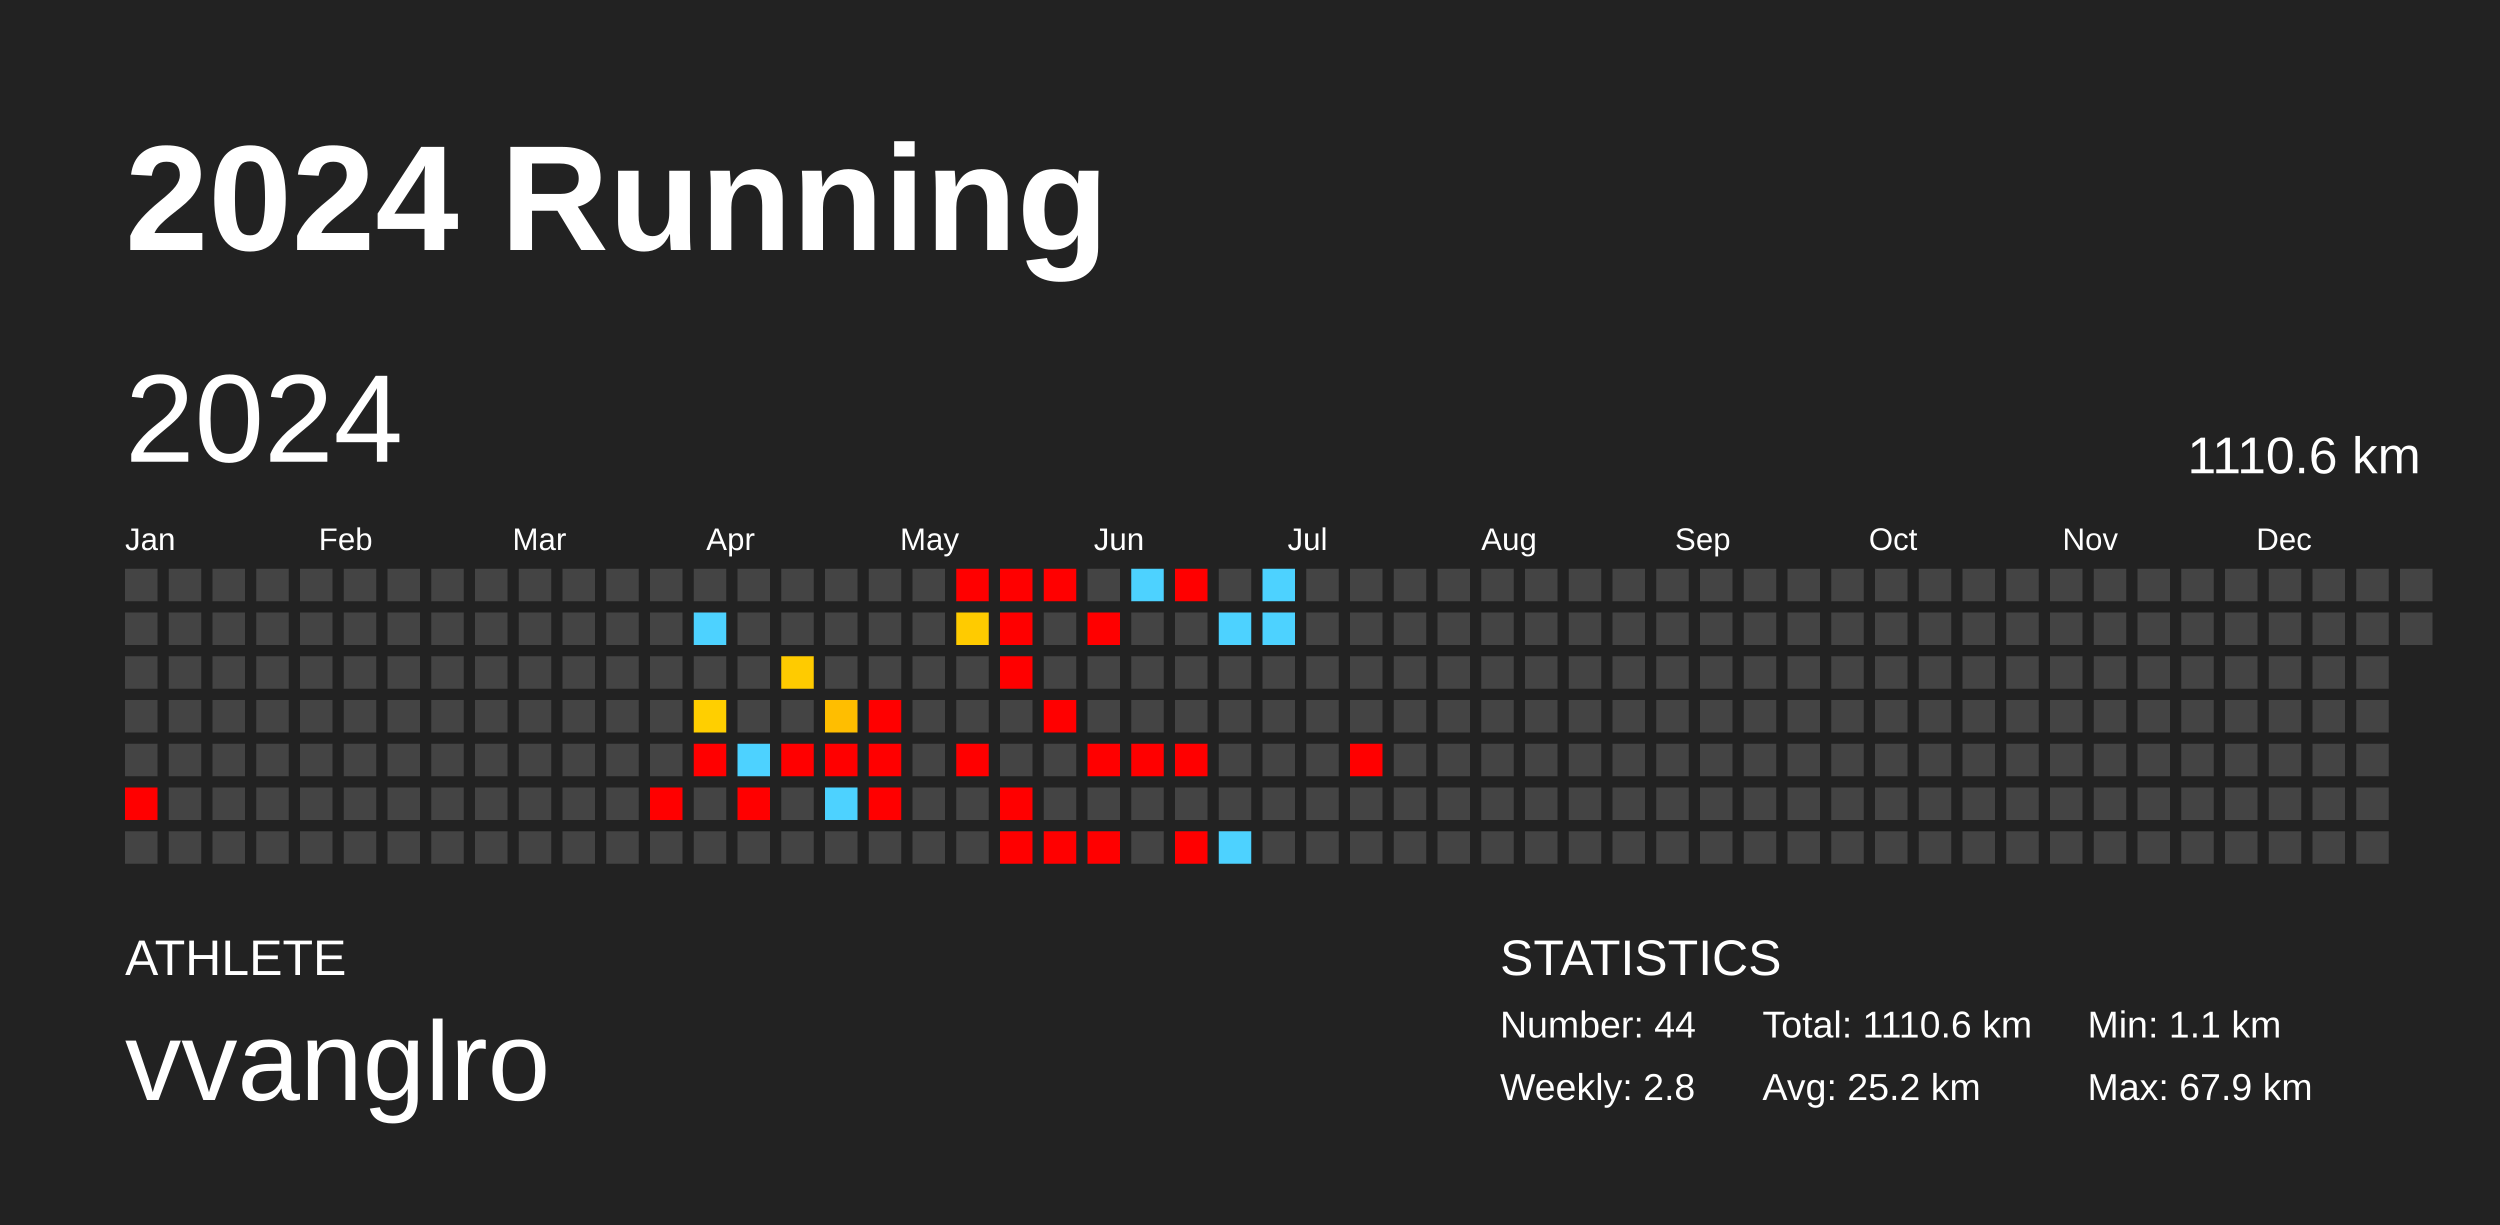
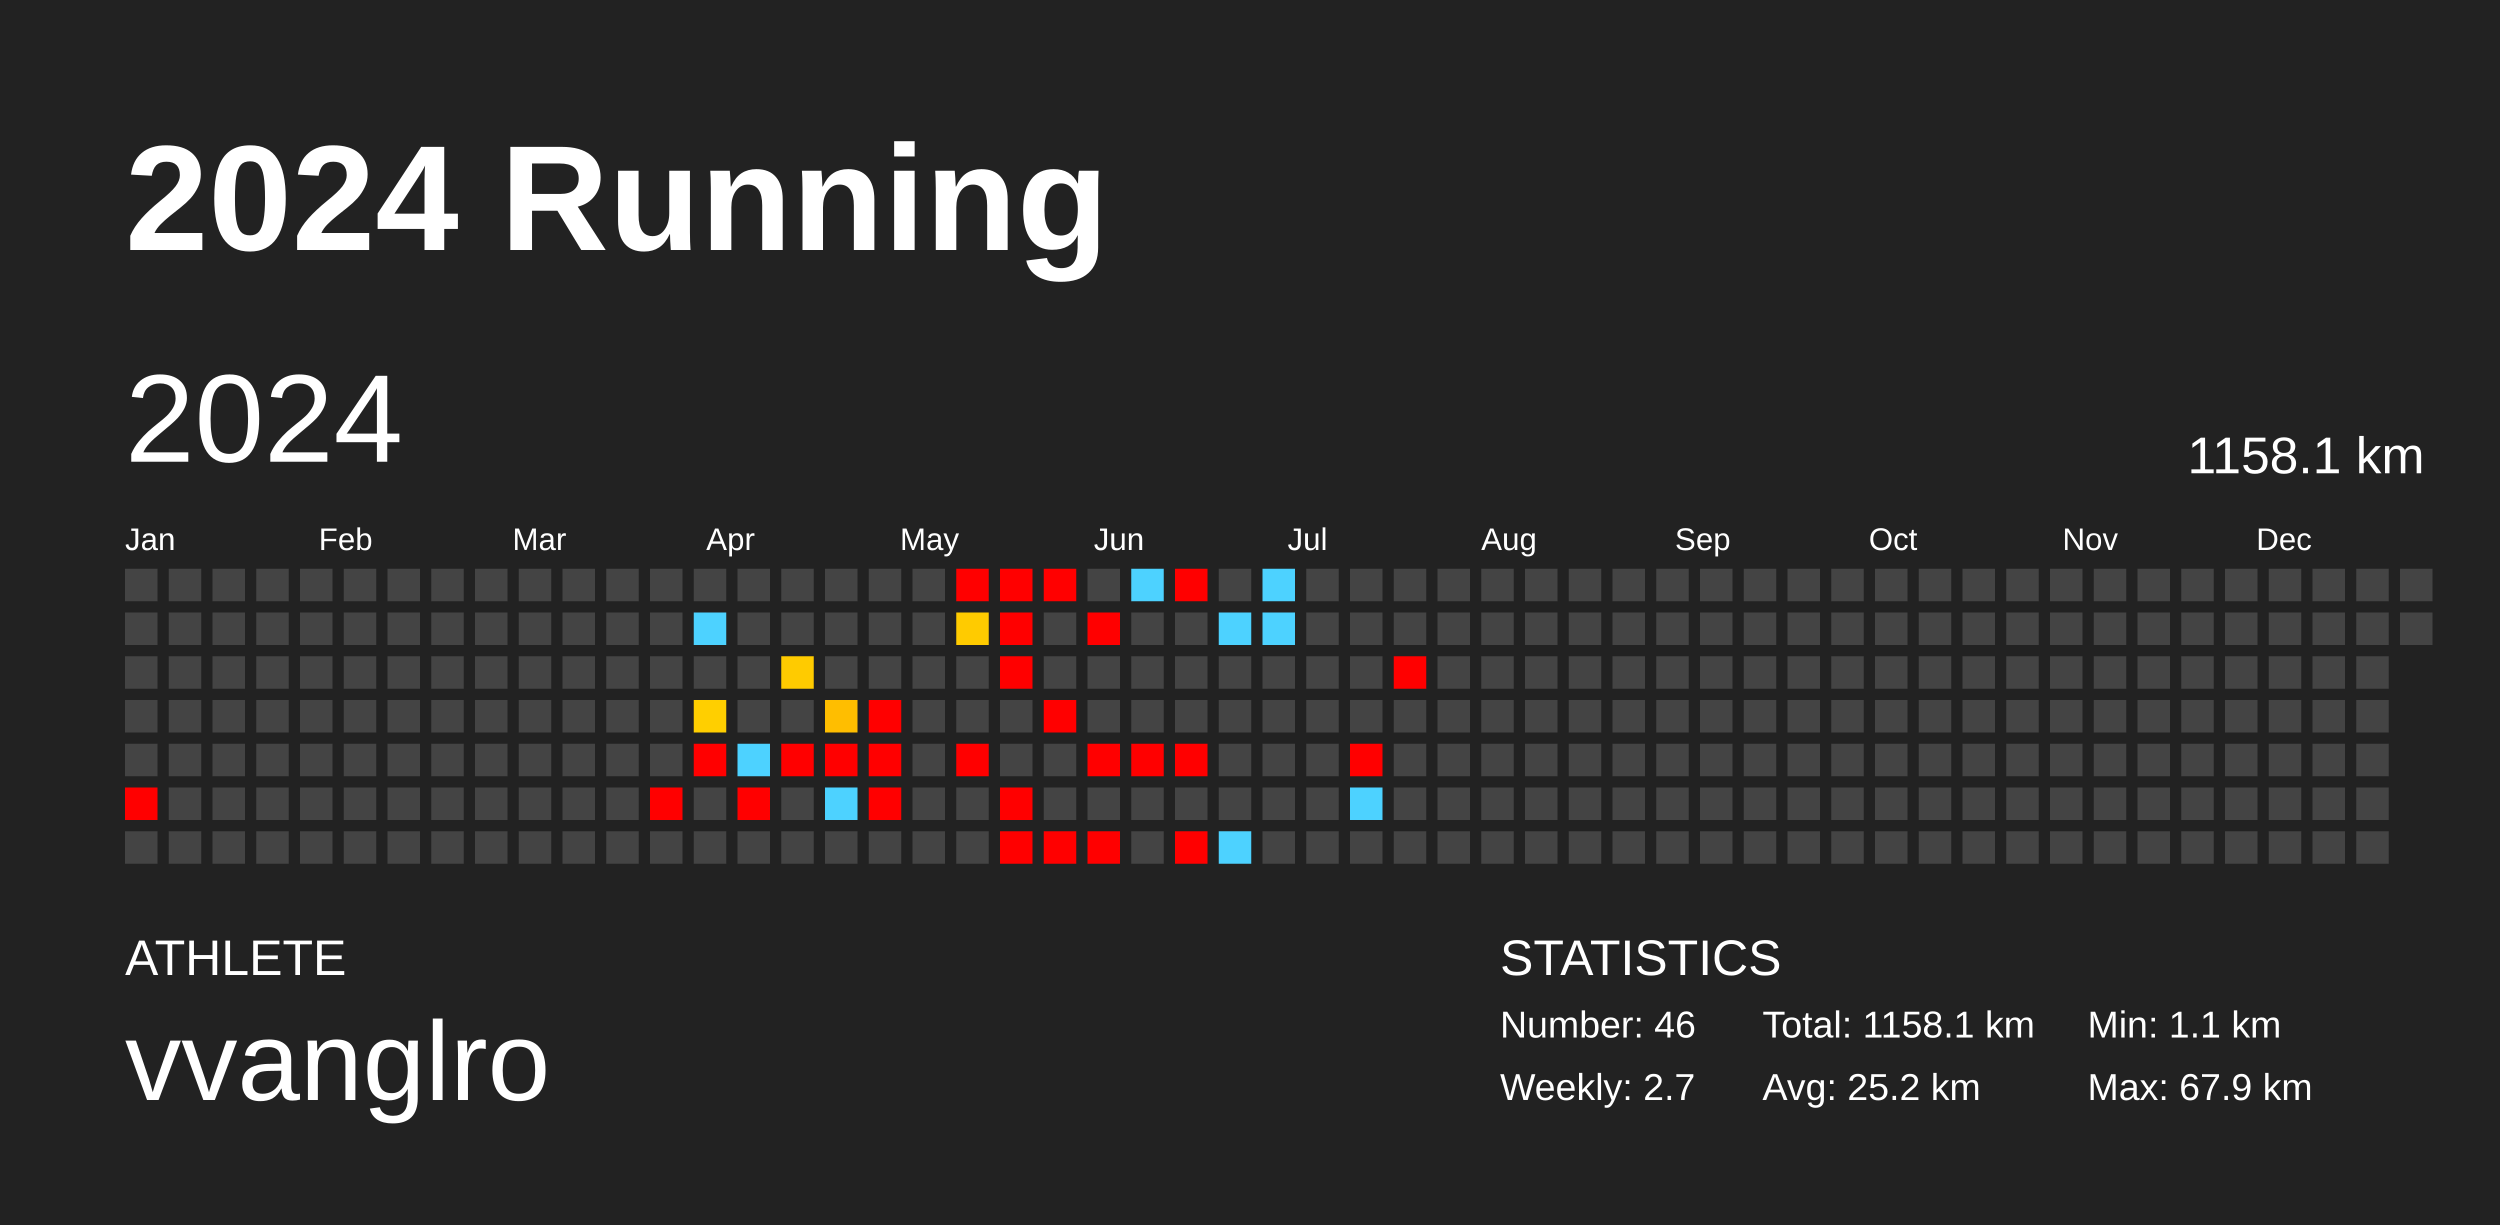
<svg xmlns="http://www.w3.org/2000/svg" baseProfile="full" height="98mm" version="1.1" viewBox="0,0,200,98" width="200mm">
  <defs />
  <rect fill="#222222" height="98" width="200" x="0" y="0" />
  <text fill="#FFFFFF" style="font-size:12px; font-family:Arial; font-weight:bold;" x="10" y="20">2024 Running</text>
  <text fill="#FFFFFF" style="font-size:4px; font-family:Arial" x="10" y="78">ATHLETE</text>
  <text fill="#FFFFFF" style="font-size:9px; font-family:Arial" x="10" y="88">vvanglro</text>
  <text fill="#FFFFFF" style="font-size:4px; font-family:Arial" x="120" y="78">STATISTICS</text>
-   <text fill="#FFFFFF" style="font-size:3px; font-family:Arial" x="120" y="83">Number: 44</text>
-   <text fill="#FFFFFF" style="font-size:3px; font-family:Arial" x="120" y="88">Weekly: 2.8</text>
-   <text fill="#FFFFFF" style="font-size:3px; font-family:Arial" x="141" y="83">Total: 1110.6 km</text>
+   <text fill="#FFFFFF" style="font-size:3px; font-family:Arial" x="120" y="83">Number: 46</text>
+   <text fill="#FFFFFF" style="font-size:3px; font-family:Arial" x="120" y="88">Weekly: 2.7</text>
+   <text fill="#FFFFFF" style="font-size:3px; font-family:Arial" x="141" y="83">Total: 1158.1 km</text>
  <text fill="#FFFFFF" style="font-size:3px; font-family:Arial" x="141" y="88">Avg: 25.2 km</text>
  <text fill="#FFFFFF" style="font-size:3px; font-family:Arial" x="167" y="83">Min: 1.1 km</text>
  <text fill="#FFFFFF" style="font-size:3px; font-family:Arial" x="167" y="88">Max: 67.9 km</text>
  <text dominant-baseline="hanging" fill="#FFFFFF" style="font-size:10.0px; font-family:Arial;" x="10" y="30">2024</text>
-   <text dominant-baseline="hanging" fill="#FFFFFF" style="font-size:4.125px; font-family:Arial;" x="175" y="35">1110.6 km</text>
+   <text dominant-baseline="hanging" fill="#FFFFFF" style="font-size:4.125px; font-family:Arial;" x="175" y="35">1158.1 km</text>
  <text fill="#FFFFFF" style="font-size:2.5px; font-family:Arial" x="10.0" y="44">Jan</text>
  <text fill="#FFFFFF" style="font-size:2.5px; font-family:Arial" x="25.5" y="44">Feb</text>
  <text fill="#FFFFFF" style="font-size:2.5px; font-family:Arial" x="41.0" y="44">Mar</text>
  <text fill="#FFFFFF" style="font-size:2.5px; font-family:Arial" x="56.5" y="44">Apr</text>
  <text fill="#FFFFFF" style="font-size:2.5px; font-family:Arial" x="72.0" y="44">May</text>
  <text fill="#FFFFFF" style="font-size:2.5px; font-family:Arial" x="87.5" y="44">Jun</text>
  <text fill="#FFFFFF" style="font-size:2.5px; font-family:Arial" x="103.0" y="44">Jul</text>
  <text fill="#FFFFFF" style="font-size:2.5px; font-family:Arial" x="118.5" y="44">Aug</text>
  <text fill="#FFFFFF" style="font-size:2.5px; font-family:Arial" x="134.0" y="44">Sep</text>
  <text fill="#FFFFFF" style="font-size:2.5px; font-family:Arial" x="149.5" y="44">Oct</text>
  <text fill="#FFFFFF" style="font-size:2.5px; font-family:Arial" x="165.0" y="44">Nov</text>
  <text fill="#FFFFFF" style="font-size:2.5px; font-family:Arial" x="180.5" y="44">Dec</text>
  <rect fill="#444444" height="2.6" width="2.6" x="10.0" y="45.5" />
  <rect fill="#444444" height="2.6" width="2.6" x="10.0" y="49.0" />
  <rect fill="#444444" height="2.6" width="2.6" x="10.0" y="52.5" />
  <rect fill="#444444" height="2.6" width="2.6" x="10.0" y="56.0" />
  <rect fill="#444444" height="2.6" width="2.6" x="10.0" y="59.5" />
  <rect fill="red" height="2.6" width="2.6" x="10.0" y="63.0" />
  <rect fill="#444444" height="2.6" width="2.6" x="10.0" y="66.5" />
  <rect fill="#444444" height="2.6" width="2.6" x="13.5" y="45.5" />
  <rect fill="#444444" height="2.6" width="2.6" x="13.5" y="49.0" />
  <rect fill="#444444" height="2.6" width="2.6" x="13.5" y="52.5" />
  <rect fill="#444444" height="2.6" width="2.6" x="13.5" y="56.0" />
  <rect fill="#444444" height="2.6" width="2.6" x="13.5" y="59.5" />
  <rect fill="#444444" height="2.6" width="2.6" x="13.5" y="63.0" />
  <rect fill="#444444" height="2.6" width="2.6" x="13.5" y="66.5" />
  <rect fill="#444444" height="2.6" width="2.6" x="17.0" y="45.5" />
  <rect fill="#444444" height="2.6" width="2.6" x="17.0" y="49.0" />
  <rect fill="#444444" height="2.6" width="2.6" x="17.0" y="52.5" />
  <rect fill="#444444" height="2.6" width="2.6" x="17.0" y="56.0" />
  <rect fill="#444444" height="2.6" width="2.6" x="17.0" y="59.5" />
  <rect fill="#444444" height="2.6" width="2.6" x="17.0" y="63.0" />
  <rect fill="#444444" height="2.6" width="2.6" x="17.0" y="66.5" />
  <rect fill="#444444" height="2.6" width="2.6" x="20.5" y="45.5" />
  <rect fill="#444444" height="2.6" width="2.6" x="20.5" y="49.0" />
  <rect fill="#444444" height="2.6" width="2.6" x="20.5" y="52.5" />
  <rect fill="#444444" height="2.6" width="2.6" x="20.5" y="56.0" />
  <rect fill="#444444" height="2.6" width="2.6" x="20.5" y="59.5" />
  <rect fill="#444444" height="2.6" width="2.6" x="20.5" y="63.0" />
  <rect fill="#444444" height="2.6" width="2.6" x="20.5" y="66.5" />
  <rect fill="#444444" height="2.6" width="2.6" x="24.0" y="45.5" />
  <rect fill="#444444" height="2.6" width="2.6" x="24.0" y="49.0" />
  <rect fill="#444444" height="2.6" width="2.6" x="24.0" y="52.5" />
  <rect fill="#444444" height="2.6" width="2.6" x="24.0" y="56.0" />
  <rect fill="#444444" height="2.6" width="2.6" x="24.0" y="59.5" />
  <rect fill="#444444" height="2.6" width="2.6" x="24.0" y="63.0" />
  <rect fill="#444444" height="2.6" width="2.6" x="24.0" y="66.5" />
  <rect fill="#444444" height="2.6" width="2.6" x="27.5" y="45.5" />
  <rect fill="#444444" height="2.6" width="2.6" x="27.5" y="49.0" />
  <rect fill="#444444" height="2.6" width="2.6" x="27.5" y="52.5" />
  <rect fill="#444444" height="2.6" width="2.6" x="27.5" y="56.0" />
  <rect fill="#444444" height="2.6" width="2.6" x="27.5" y="59.5" />
  <rect fill="#444444" height="2.6" width="2.6" x="27.5" y="63.0" />
  <rect fill="#444444" height="2.6" width="2.6" x="27.5" y="66.5" />
  <rect fill="#444444" height="2.6" width="2.6" x="31.0" y="45.5" />
  <rect fill="#444444" height="2.6" width="2.6" x="31.0" y="49.0" />
  <rect fill="#444444" height="2.6" width="2.6" x="31.0" y="52.5" />
  <rect fill="#444444" height="2.6" width="2.6" x="31.0" y="56.0" />
  <rect fill="#444444" height="2.6" width="2.6" x="31.0" y="59.5" />
  <rect fill="#444444" height="2.6" width="2.6" x="31.0" y="63.0" />
  <rect fill="#444444" height="2.6" width="2.6" x="31.0" y="66.5" />
  <rect fill="#444444" height="2.6" width="2.6" x="34.5" y="45.5" />
  <rect fill="#444444" height="2.6" width="2.6" x="34.5" y="49.0" />
  <rect fill="#444444" height="2.6" width="2.6" x="34.5" y="52.5" />
  <rect fill="#444444" height="2.6" width="2.6" x="34.5" y="56.0" />
  <rect fill="#444444" height="2.6" width="2.6" x="34.5" y="59.5" />
  <rect fill="#444444" height="2.6" width="2.6" x="34.5" y="63.0" />
  <rect fill="#444444" height="2.6" width="2.6" x="34.5" y="66.5" />
  <rect fill="#444444" height="2.6" width="2.6" x="38.0" y="45.5" />
  <rect fill="#444444" height="2.6" width="2.6" x="38.0" y="49.0" />
  <rect fill="#444444" height="2.6" width="2.6" x="38.0" y="52.5" />
  <rect fill="#444444" height="2.6" width="2.6" x="38.0" y="56.0" />
  <rect fill="#444444" height="2.6" width="2.6" x="38.0" y="59.5" />
  <rect fill="#444444" height="2.6" width="2.6" x="38.0" y="63.0" />
  <rect fill="#444444" height="2.6" width="2.6" x="38.0" y="66.5" />
  <rect fill="#444444" height="2.6" width="2.6" x="41.5" y="45.5" />
  <rect fill="#444444" height="2.6" width="2.6" x="41.5" y="49.0" />
  <rect fill="#444444" height="2.6" width="2.6" x="41.5" y="52.5" />
  <rect fill="#444444" height="2.6" width="2.6" x="41.5" y="56.0" />
  <rect fill="#444444" height="2.6" width="2.6" x="41.5" y="59.5" />
  <rect fill="#444444" height="2.6" width="2.6" x="41.5" y="63.0" />
  <rect fill="#444444" height="2.6" width="2.6" x="41.5" y="66.5" />
  <rect fill="#444444" height="2.6" width="2.6" x="45.0" y="45.5" />
  <rect fill="#444444" height="2.6" width="2.6" x="45.0" y="49.0" />
  <rect fill="#444444" height="2.6" width="2.6" x="45.0" y="52.5" />
  <rect fill="#444444" height="2.6" width="2.6" x="45.0" y="56.0" />
  <rect fill="#444444" height="2.6" width="2.6" x="45.0" y="59.5" />
  <rect fill="#444444" height="2.6" width="2.6" x="45.0" y="63.0" />
  <rect fill="#444444" height="2.6" width="2.6" x="45.0" y="66.5" />
  <rect fill="#444444" height="2.6" width="2.6" x="48.5" y="45.5" />
  <rect fill="#444444" height="2.6" width="2.6" x="48.5" y="49.0" />
  <rect fill="#444444" height="2.6" width="2.6" x="48.5" y="52.5" />
  <rect fill="#444444" height="2.6" width="2.6" x="48.5" y="56.0" />
  <rect fill="#444444" height="2.6" width="2.6" x="48.5" y="59.5" />
  <rect fill="#444444" height="2.6" width="2.6" x="48.5" y="63.0" />
  <rect fill="#444444" height="2.6" width="2.6" x="48.5" y="66.5" />
  <rect fill="#444444" height="2.6" width="2.6" x="52.0" y="45.5" />
  <rect fill="#444444" height="2.6" width="2.6" x="52.0" y="49.0" />
  <rect fill="#444444" height="2.6" width="2.6" x="52.0" y="52.5" />
  <rect fill="#444444" height="2.6" width="2.6" x="52.0" y="56.0" />
  <rect fill="#444444" height="2.6" width="2.6" x="52.0" y="59.5" />
  <rect fill="red" height="2.6" width="2.6" x="52.0" y="63.0" />
  <rect fill="#444444" height="2.6" width="2.6" x="52.0" y="66.5" />
  <rect fill="#444444" height="2.6" width="2.6" x="55.5" y="45.5" />
  <rect fill="#4dd2ff" height="2.6" width="2.6" x="55.5" y="49.0" />
  <rect fill="#444444" height="2.6" width="2.6" x="55.5" y="52.5" />
  <rect fill="#ffcf00" height="2.6" width="2.6" x="55.5" y="56.0" />
  <rect fill="red" height="2.6" width="2.6" x="55.5" y="59.5" />
  <rect fill="#444444" height="2.6" width="2.6" x="55.5" y="63.0" />
  <rect fill="#444444" height="2.6" width="2.6" x="55.5" y="66.5" />
  <rect fill="#444444" height="2.6" width="2.6" x="59.0" y="45.5" />
  <rect fill="#444444" height="2.6" width="2.6" x="59.0" y="49.0" />
  <rect fill="#444444" height="2.6" width="2.6" x="59.0" y="52.5" />
  <rect fill="#444444" height="2.6" width="2.6" x="59.0" y="56.0" />
  <rect fill="#4dd2ff" height="2.6" width="2.6" x="59.0" y="59.5" />
  <rect fill="red" height="2.6" width="2.6" x="59.0" y="63.0" />
  <rect fill="#444444" height="2.6" width="2.6" x="59.0" y="66.5" />
  <rect fill="#444444" height="2.6" width="2.6" x="62.5" y="45.5" />
  <rect fill="#444444" height="2.6" width="2.6" x="62.5" y="49.0" />
  <rect fill="#ffcb00" height="2.6" width="2.6" x="62.5" y="52.5" />
  <rect fill="#444444" height="2.6" width="2.6" x="62.5" y="56.0" />
  <rect fill="red" height="2.6" width="2.6" x="62.5" y="59.5" />
  <rect fill="#444444" height="2.6" width="2.6" x="62.5" y="63.0" />
  <rect fill="#444444" height="2.6" width="2.6" x="62.5" y="66.5" />
  <rect fill="#444444" height="2.6" width="2.6" x="66.0" y="45.5" />
  <rect fill="#444444" height="2.6" width="2.6" x="66.0" y="49.0" />
  <rect fill="#444444" height="2.6" width="2.6" x="66.0" y="52.5" />
  <rect fill="#ffbe00" height="2.6" width="2.6" x="66.0" y="56.0" />
  <rect fill="red" height="2.6" width="2.6" x="66.0" y="59.5" />
  <rect fill="#4dd2ff" height="2.6" width="2.6" x="66.0" y="63.0" />
  <rect fill="#444444" height="2.6" width="2.6" x="66.0" y="66.5" />
  <rect fill="#444444" height="2.6" width="2.6" x="69.5" y="45.5" />
  <rect fill="#444444" height="2.6" width="2.6" x="69.5" y="49.0" />
  <rect fill="#444444" height="2.6" width="2.6" x="69.5" y="52.5" />
  <rect fill="red" height="2.6" width="2.6" x="69.5" y="56.0" />
  <rect fill="red" height="2.6" width="2.6" x="69.5" y="59.5" />
  <rect fill="red" height="2.6" width="2.6" x="69.5" y="63.0" />
  <rect fill="#444444" height="2.6" width="2.6" x="69.5" y="66.5" />
  <rect fill="#444444" height="2.6" width="2.6" x="73.0" y="45.5" />
  <rect fill="#444444" height="2.6" width="2.6" x="73.0" y="49.0" />
  <rect fill="#444444" height="2.6" width="2.6" x="73.0" y="52.5" />
  <rect fill="#444444" height="2.6" width="2.6" x="73.0" y="56.0" />
  <rect fill="#444444" height="2.6" width="2.6" x="73.0" y="59.5" />
  <rect fill="#444444" height="2.6" width="2.6" x="73.0" y="63.0" />
  <rect fill="#444444" height="2.6" width="2.6" x="73.0" y="66.5" />
  <rect fill="red" height="2.6" width="2.6" x="76.5" y="45.5" />
  <rect fill="#ffcb00" height="2.6" width="2.6" x="76.5" y="49.0" />
  <rect fill="#444444" height="2.6" width="2.6" x="76.5" y="52.5" />
  <rect fill="#444444" height="2.6" width="2.6" x="76.5" y="56.0" />
  <rect fill="red" height="2.6" width="2.6" x="76.5" y="59.5" />
  <rect fill="#444444" height="2.6" width="2.6" x="76.5" y="63.0" />
  <rect fill="#444444" height="2.6" width="2.6" x="76.5" y="66.5" />
  <rect fill="red" height="2.6" width="2.6" x="80.0" y="45.5" />
  <rect fill="red" height="2.6" width="2.6" x="80.0" y="49.0" />
  <rect fill="red" height="2.6" width="2.6" x="80.0" y="52.5" />
  <rect fill="#444444" height="2.6" width="2.6" x="80.0" y="56.0" />
  <rect fill="#444444" height="2.6" width="2.6" x="80.0" y="59.5" />
  <rect fill="red" height="2.6" width="2.6" x="80.0" y="63.0" />
  <rect fill="red" height="2.6" width="2.6" x="80.0" y="66.5" />
  <rect fill="red" height="2.6" width="2.6" x="83.5" y="45.5" />
  <rect fill="#444444" height="2.6" width="2.6" x="83.5" y="49.0" />
  <rect fill="#444444" height="2.6" width="2.6" x="83.5" y="52.5" />
  <rect fill="red" height="2.6" width="2.6" x="83.5" y="56.0" />
  <rect fill="#444444" height="2.6" width="2.6" x="83.5" y="59.5" />
  <rect fill="#444444" height="2.6" width="2.6" x="83.5" y="63.0" />
  <rect fill="red" height="2.6" width="2.6" x="83.5" y="66.5" />
  <rect fill="#444444" height="2.6" width="2.6" x="87.0" y="45.5" />
  <rect fill="red" height="2.6" width="2.6" x="87.0" y="49.0" />
  <rect fill="#444444" height="2.6" width="2.6" x="87.0" y="52.5" />
  <rect fill="#444444" height="2.6" width="2.6" x="87.0" y="56.0" />
  <rect fill="red" height="2.6" width="2.6" x="87.0" y="59.5" />
  <rect fill="#444444" height="2.6" width="2.6" x="87.0" y="63.0" />
  <rect fill="red" height="2.6" width="2.6" x="87.0" y="66.5" />
  <rect fill="#4dd2ff" height="2.6" width="2.6" x="90.5" y="45.5" />
  <rect fill="#444444" height="2.6" width="2.6" x="90.5" y="49.0" />
  <rect fill="#444444" height="2.6" width="2.6" x="90.5" y="52.5" />
  <rect fill="#444444" height="2.6" width="2.6" x="90.5" y="56.0" />
  <rect fill="red" height="2.6" width="2.6" x="90.5" y="59.5" />
  <rect fill="#444444" height="2.6" width="2.6" x="90.5" y="63.0" />
  <rect fill="#444444" height="2.6" width="2.6" x="90.5" y="66.5" />
  <rect fill="red" height="2.6" width="2.6" x="94.0" y="45.5" />
  <rect fill="#444444" height="2.6" width="2.6" x="94.0" y="49.0" />
  <rect fill="#444444" height="2.6" width="2.6" x="94.0" y="52.5" />
  <rect fill="#444444" height="2.6" width="2.6" x="94.0" y="56.0" />
  <rect fill="red" height="2.6" width="2.6" x="94.0" y="59.5" />
  <rect fill="#444444" height="2.6" width="2.6" x="94.0" y="63.0" />
  <rect fill="red" height="2.6" width="2.6" x="94.0" y="66.5" />
  <rect fill="#444444" height="2.6" width="2.6" x="97.5" y="45.5" />
  <rect fill="#4dd2ff" height="2.6" width="2.6" x="97.5" y="49.0" />
  <rect fill="#444444" height="2.6" width="2.6" x="97.5" y="52.5" />
  <rect fill="#444444" height="2.6" width="2.6" x="97.5" y="56.0" />
  <rect fill="#444444" height="2.6" width="2.6" x="97.5" y="59.5" />
  <rect fill="#444444" height="2.6" width="2.6" x="97.5" y="63.0" />
  <rect fill="#4dd2ff" height="2.6" width="2.6" x="97.5" y="66.5" />
  <rect fill="#4dd2ff" height="2.6" width="2.6" x="101.0" y="45.5" />
  <rect fill="#4dd2ff" height="2.6" width="2.6" x="101.0" y="49.0" />
  <rect fill="#444444" height="2.6" width="2.6" x="101.0" y="52.5" />
  <rect fill="#444444" height="2.6" width="2.6" x="101.0" y="56.0" />
  <rect fill="#444444" height="2.6" width="2.6" x="101.0" y="59.5" />
  <rect fill="#444444" height="2.6" width="2.6" x="101.0" y="63.0" />
  <rect fill="#444444" height="2.6" width="2.6" x="101.0" y="66.5" />
  <rect fill="#444444" height="2.6" width="2.6" x="104.5" y="45.5" />
  <rect fill="#444444" height="2.6" width="2.6" x="104.5" y="49.0" />
  <rect fill="#444444" height="2.6" width="2.6" x="104.5" y="52.5" />
  <rect fill="#444444" height="2.6" width="2.6" x="104.5" y="56.0" />
  <rect fill="#444444" height="2.6" width="2.6" x="104.5" y="59.5" />
  <rect fill="#444444" height="2.6" width="2.6" x="104.5" y="63.0" />
  <rect fill="#444444" height="2.6" width="2.6" x="104.5" y="66.5" />
  <rect fill="#444444" height="2.6" width="2.6" x="108.0" y="45.5" />
  <rect fill="#444444" height="2.6" width="2.6" x="108.0" y="49.0" />
  <rect fill="#444444" height="2.6" width="2.6" x="108.0" y="52.5" />
  <rect fill="#444444" height="2.6" width="2.6" x="108.0" y="56.0" />
  <rect fill="red" height="2.6" width="2.6" x="108.0" y="59.5" />
-   <rect fill="#444444" height="2.6" width="2.6" x="108.0" y="63.0" />
+   <rect fill="#4dd2ff" height="2.6" width="2.6" x="108.0" y="63.0" />
  <rect fill="#444444" height="2.6" width="2.6" x="108.0" y="66.5" />
  <rect fill="#444444" height="2.6" width="2.6" x="111.5" y="45.5" />
  <rect fill="#444444" height="2.6" width="2.6" x="111.5" y="49.0" />
-   <rect fill="#444444" height="2.6" width="2.6" x="111.5" y="52.5" />
+   <rect fill="red" height="2.6" width="2.6" x="111.5" y="52.5" />
  <rect fill="#444444" height="2.6" width="2.6" x="111.5" y="56.0" />
  <rect fill="#444444" height="2.6" width="2.6" x="111.5" y="59.5" />
  <rect fill="#444444" height="2.6" width="2.6" x="111.5" y="63.0" />
  <rect fill="#444444" height="2.6" width="2.6" x="111.5" y="66.5" />
  <rect fill="#444444" height="2.6" width="2.6" x="115.0" y="45.5" />
  <rect fill="#444444" height="2.6" width="2.6" x="115.0" y="49.0" />
  <rect fill="#444444" height="2.6" width="2.6" x="115.0" y="52.5" />
  <rect fill="#444444" height="2.6" width="2.6" x="115.0" y="56.0" />
  <rect fill="#444444" height="2.6" width="2.6" x="115.0" y="59.5" />
  <rect fill="#444444" height="2.6" width="2.6" x="115.0" y="63.0" />
  <rect fill="#444444" height="2.6" width="2.6" x="115.0" y="66.5" />
  <rect fill="#444444" height="2.6" width="2.6" x="118.5" y="45.5" />
  <rect fill="#444444" height="2.6" width="2.6" x="118.5" y="49.0" />
  <rect fill="#444444" height="2.6" width="2.6" x="118.5" y="52.5" />
  <rect fill="#444444" height="2.6" width="2.6" x="118.5" y="56.0" />
  <rect fill="#444444" height="2.6" width="2.6" x="118.5" y="59.5" />
  <rect fill="#444444" height="2.6" width="2.6" x="118.5" y="63.0" />
  <rect fill="#444444" height="2.6" width="2.6" x="118.5" y="66.5" />
  <rect fill="#444444" height="2.6" width="2.6" x="122.0" y="45.5" />
  <rect fill="#444444" height="2.6" width="2.6" x="122.0" y="49.0" />
  <rect fill="#444444" height="2.6" width="2.6" x="122.0" y="52.5" />
  <rect fill="#444444" height="2.6" width="2.6" x="122.0" y="56.0" />
  <rect fill="#444444" height="2.6" width="2.6" x="122.0" y="59.5" />
  <rect fill="#444444" height="2.6" width="2.6" x="122.0" y="63.0" />
  <rect fill="#444444" height="2.6" width="2.6" x="122.0" y="66.5" />
  <rect fill="#444444" height="2.6" width="2.6" x="125.5" y="45.5" />
  <rect fill="#444444" height="2.6" width="2.6" x="125.5" y="49.0" />
  <rect fill="#444444" height="2.6" width="2.6" x="125.5" y="52.5" />
  <rect fill="#444444" height="2.6" width="2.6" x="125.5" y="56.0" />
  <rect fill="#444444" height="2.6" width="2.6" x="125.5" y="59.5" />
  <rect fill="#444444" height="2.6" width="2.6" x="125.5" y="63.0" />
  <rect fill="#444444" height="2.6" width="2.6" x="125.5" y="66.5" />
  <rect fill="#444444" height="2.6" width="2.6" x="129.0" y="45.5" />
  <rect fill="#444444" height="2.6" width="2.6" x="129.0" y="49.0" />
  <rect fill="#444444" height="2.6" width="2.6" x="129.0" y="52.5" />
  <rect fill="#444444" height="2.6" width="2.6" x="129.0" y="56.0" />
  <rect fill="#444444" height="2.6" width="2.6" x="129.0" y="59.5" />
  <rect fill="#444444" height="2.6" width="2.6" x="129.0" y="63.0" />
  <rect fill="#444444" height="2.6" width="2.6" x="129.0" y="66.5" />
  <rect fill="#444444" height="2.6" width="2.6" x="132.5" y="45.5" />
  <rect fill="#444444" height="2.6" width="2.6" x="132.5" y="49.0" />
  <rect fill="#444444" height="2.6" width="2.6" x="132.5" y="52.5" />
  <rect fill="#444444" height="2.6" width="2.6" x="132.5" y="56.0" />
  <rect fill="#444444" height="2.6" width="2.6" x="132.5" y="59.5" />
  <rect fill="#444444" height="2.6" width="2.6" x="132.5" y="63.0" />
  <rect fill="#444444" height="2.6" width="2.6" x="132.5" y="66.5" />
  <rect fill="#444444" height="2.6" width="2.6" x="136.0" y="45.5" />
  <rect fill="#444444" height="2.6" width="2.6" x="136.0" y="49.0" />
  <rect fill="#444444" height="2.6" width="2.6" x="136.0" y="52.5" />
  <rect fill="#444444" height="2.6" width="2.6" x="136.0" y="56.0" />
  <rect fill="#444444" height="2.6" width="2.6" x="136.0" y="59.5" />
  <rect fill="#444444" height="2.6" width="2.6" x="136.0" y="63.0" />
  <rect fill="#444444" height="2.6" width="2.6" x="136.0" y="66.5" />
  <rect fill="#444444" height="2.6" width="2.6" x="139.5" y="45.5" />
  <rect fill="#444444" height="2.6" width="2.6" x="139.5" y="49.0" />
  <rect fill="#444444" height="2.6" width="2.6" x="139.5" y="52.5" />
  <rect fill="#444444" height="2.6" width="2.6" x="139.5" y="56.0" />
  <rect fill="#444444" height="2.6" width="2.6" x="139.5" y="59.5" />
  <rect fill="#444444" height="2.6" width="2.6" x="139.5" y="63.0" />
  <rect fill="#444444" height="2.6" width="2.6" x="139.5" y="66.5" />
  <rect fill="#444444" height="2.6" width="2.6" x="143.0" y="45.5" />
  <rect fill="#444444" height="2.6" width="2.6" x="143.0" y="49.0" />
  <rect fill="#444444" height="2.6" width="2.6" x="143.0" y="52.5" />
  <rect fill="#444444" height="2.6" width="2.6" x="143.0" y="56.0" />
  <rect fill="#444444" height="2.6" width="2.6" x="143.0" y="59.5" />
  <rect fill="#444444" height="2.6" width="2.6" x="143.0" y="63.0" />
  <rect fill="#444444" height="2.6" width="2.6" x="143.0" y="66.5" />
  <rect fill="#444444" height="2.6" width="2.6" x="146.5" y="45.5" />
  <rect fill="#444444" height="2.6" width="2.6" x="146.5" y="49.0" />
  <rect fill="#444444" height="2.6" width="2.6" x="146.5" y="52.5" />
  <rect fill="#444444" height="2.6" width="2.6" x="146.5" y="56.0" />
  <rect fill="#444444" height="2.6" width="2.6" x="146.5" y="59.5" />
  <rect fill="#444444" height="2.6" width="2.6" x="146.5" y="63.0" />
  <rect fill="#444444" height="2.6" width="2.6" x="146.5" y="66.5" />
  <rect fill="#444444" height="2.6" width="2.6" x="150.0" y="45.5" />
  <rect fill="#444444" height="2.6" width="2.6" x="150.0" y="49.0" />
  <rect fill="#444444" height="2.6" width="2.6" x="150.0" y="52.5" />
  <rect fill="#444444" height="2.6" width="2.6" x="150.0" y="56.0" />
  <rect fill="#444444" height="2.6" width="2.6" x="150.0" y="59.5" />
  <rect fill="#444444" height="2.6" width="2.6" x="150.0" y="63.0" />
  <rect fill="#444444" height="2.6" width="2.6" x="150.0" y="66.5" />
  <rect fill="#444444" height="2.6" width="2.6" x="153.5" y="45.5" />
  <rect fill="#444444" height="2.6" width="2.6" x="153.5" y="49.0" />
  <rect fill="#444444" height="2.6" width="2.6" x="153.5" y="52.5" />
  <rect fill="#444444" height="2.6" width="2.6" x="153.5" y="56.0" />
  <rect fill="#444444" height="2.6" width="2.6" x="153.5" y="59.5" />
  <rect fill="#444444" height="2.6" width="2.6" x="153.5" y="63.0" />
  <rect fill="#444444" height="2.6" width="2.6" x="153.5" y="66.5" />
  <rect fill="#444444" height="2.6" width="2.6" x="157.0" y="45.5" />
  <rect fill="#444444" height="2.6" width="2.6" x="157.0" y="49.0" />
  <rect fill="#444444" height="2.6" width="2.6" x="157.0" y="52.5" />
  <rect fill="#444444" height="2.6" width="2.6" x="157.0" y="56.0" />
  <rect fill="#444444" height="2.6" width="2.6" x="157.0" y="59.5" />
  <rect fill="#444444" height="2.6" width="2.6" x="157.0" y="63.0" />
  <rect fill="#444444" height="2.6" width="2.6" x="157.0" y="66.5" />
  <rect fill="#444444" height="2.6" width="2.6" x="160.5" y="45.5" />
  <rect fill="#444444" height="2.6" width="2.6" x="160.5" y="49.0" />
  <rect fill="#444444" height="2.6" width="2.6" x="160.5" y="52.5" />
  <rect fill="#444444" height="2.6" width="2.6" x="160.5" y="56.0" />
  <rect fill="#444444" height="2.6" width="2.6" x="160.5" y="59.5" />
  <rect fill="#444444" height="2.6" width="2.6" x="160.5" y="63.0" />
  <rect fill="#444444" height="2.6" width="2.6" x="160.5" y="66.5" />
  <rect fill="#444444" height="2.6" width="2.6" x="164.0" y="45.5" />
  <rect fill="#444444" height="2.6" width="2.6" x="164.0" y="49.0" />
  <rect fill="#444444" height="2.6" width="2.6" x="164.0" y="52.5" />
  <rect fill="#444444" height="2.6" width="2.6" x="164.0" y="56.0" />
  <rect fill="#444444" height="2.6" width="2.6" x="164.0" y="59.5" />
  <rect fill="#444444" height="2.6" width="2.6" x="164.0" y="63.0" />
  <rect fill="#444444" height="2.6" width="2.6" x="164.0" y="66.5" />
  <rect fill="#444444" height="2.6" width="2.6" x="167.5" y="45.5" />
  <rect fill="#444444" height="2.6" width="2.6" x="167.5" y="49.0" />
  <rect fill="#444444" height="2.6" width="2.6" x="167.5" y="52.5" />
  <rect fill="#444444" height="2.6" width="2.6" x="167.5" y="56.0" />
  <rect fill="#444444" height="2.6" width="2.6" x="167.5" y="59.5" />
  <rect fill="#444444" height="2.6" width="2.6" x="167.5" y="63.0" />
  <rect fill="#444444" height="2.6" width="2.6" x="167.5" y="66.5" />
  <rect fill="#444444" height="2.6" width="2.6" x="171.0" y="45.5" />
  <rect fill="#444444" height="2.6" width="2.6" x="171.0" y="49.0" />
  <rect fill="#444444" height="2.6" width="2.6" x="171.0" y="52.5" />
  <rect fill="#444444" height="2.6" width="2.6" x="171.0" y="56.0" />
  <rect fill="#444444" height="2.6" width="2.6" x="171.0" y="59.5" />
  <rect fill="#444444" height="2.6" width="2.6" x="171.0" y="63.0" />
  <rect fill="#444444" height="2.6" width="2.6" x="171.0" y="66.5" />
  <rect fill="#444444" height="2.6" width="2.6" x="174.5" y="45.5" />
  <rect fill="#444444" height="2.6" width="2.6" x="174.5" y="49.0" />
  <rect fill="#444444" height="2.6" width="2.6" x="174.5" y="52.5" />
  <rect fill="#444444" height="2.6" width="2.6" x="174.5" y="56.0" />
  <rect fill="#444444" height="2.6" width="2.6" x="174.5" y="59.5" />
  <rect fill="#444444" height="2.6" width="2.6" x="174.5" y="63.0" />
  <rect fill="#444444" height="2.6" width="2.6" x="174.5" y="66.5" />
  <rect fill="#444444" height="2.6" width="2.6" x="178.0" y="45.5" />
  <rect fill="#444444" height="2.6" width="2.6" x="178.0" y="49.0" />
  <rect fill="#444444" height="2.6" width="2.6" x="178.0" y="52.5" />
  <rect fill="#444444" height="2.6" width="2.6" x="178.0" y="56.0" />
  <rect fill="#444444" height="2.6" width="2.6" x="178.0" y="59.5" />
  <rect fill="#444444" height="2.6" width="2.6" x="178.0" y="63.0" />
  <rect fill="#444444" height="2.6" width="2.6" x="178.0" y="66.5" />
  <rect fill="#444444" height="2.6" width="2.6" x="181.5" y="45.5" />
  <rect fill="#444444" height="2.6" width="2.6" x="181.5" y="49.0" />
  <rect fill="#444444" height="2.6" width="2.6" x="181.5" y="52.5" />
  <rect fill="#444444" height="2.6" width="2.6" x="181.5" y="56.0" />
  <rect fill="#444444" height="2.6" width="2.6" x="181.5" y="59.5" />
  <rect fill="#444444" height="2.6" width="2.6" x="181.5" y="63.0" />
  <rect fill="#444444" height="2.6" width="2.6" x="181.5" y="66.5" />
  <rect fill="#444444" height="2.6" width="2.6" x="185.0" y="45.5" />
  <rect fill="#444444" height="2.6" width="2.6" x="185.0" y="49.0" />
  <rect fill="#444444" height="2.6" width="2.6" x="185.0" y="52.5" />
  <rect fill="#444444" height="2.6" width="2.6" x="185.0" y="56.0" />
  <rect fill="#444444" height="2.6" width="2.6" x="185.0" y="59.5" />
  <rect fill="#444444" height="2.6" width="2.6" x="185.0" y="63.0" />
  <rect fill="#444444" height="2.6" width="2.6" x="185.0" y="66.5" />
  <rect fill="#444444" height="2.6" width="2.6" x="188.5" y="45.5" />
  <rect fill="#444444" height="2.6" width="2.6" x="188.5" y="49.0" />
  <rect fill="#444444" height="2.6" width="2.6" x="188.5" y="52.5" />
  <rect fill="#444444" height="2.6" width="2.6" x="188.5" y="56.0" />
  <rect fill="#444444" height="2.6" width="2.6" x="188.5" y="59.5" />
  <rect fill="#444444" height="2.6" width="2.6" x="188.5" y="63.0" />
  <rect fill="#444444" height="2.6" width="2.6" x="188.5" y="66.5" />
  <rect fill="#444444" height="2.6" width="2.6" x="192.0" y="45.5" />
  <rect fill="#444444" height="2.6" width="2.6" x="192.0" y="49.0" />
</svg>
